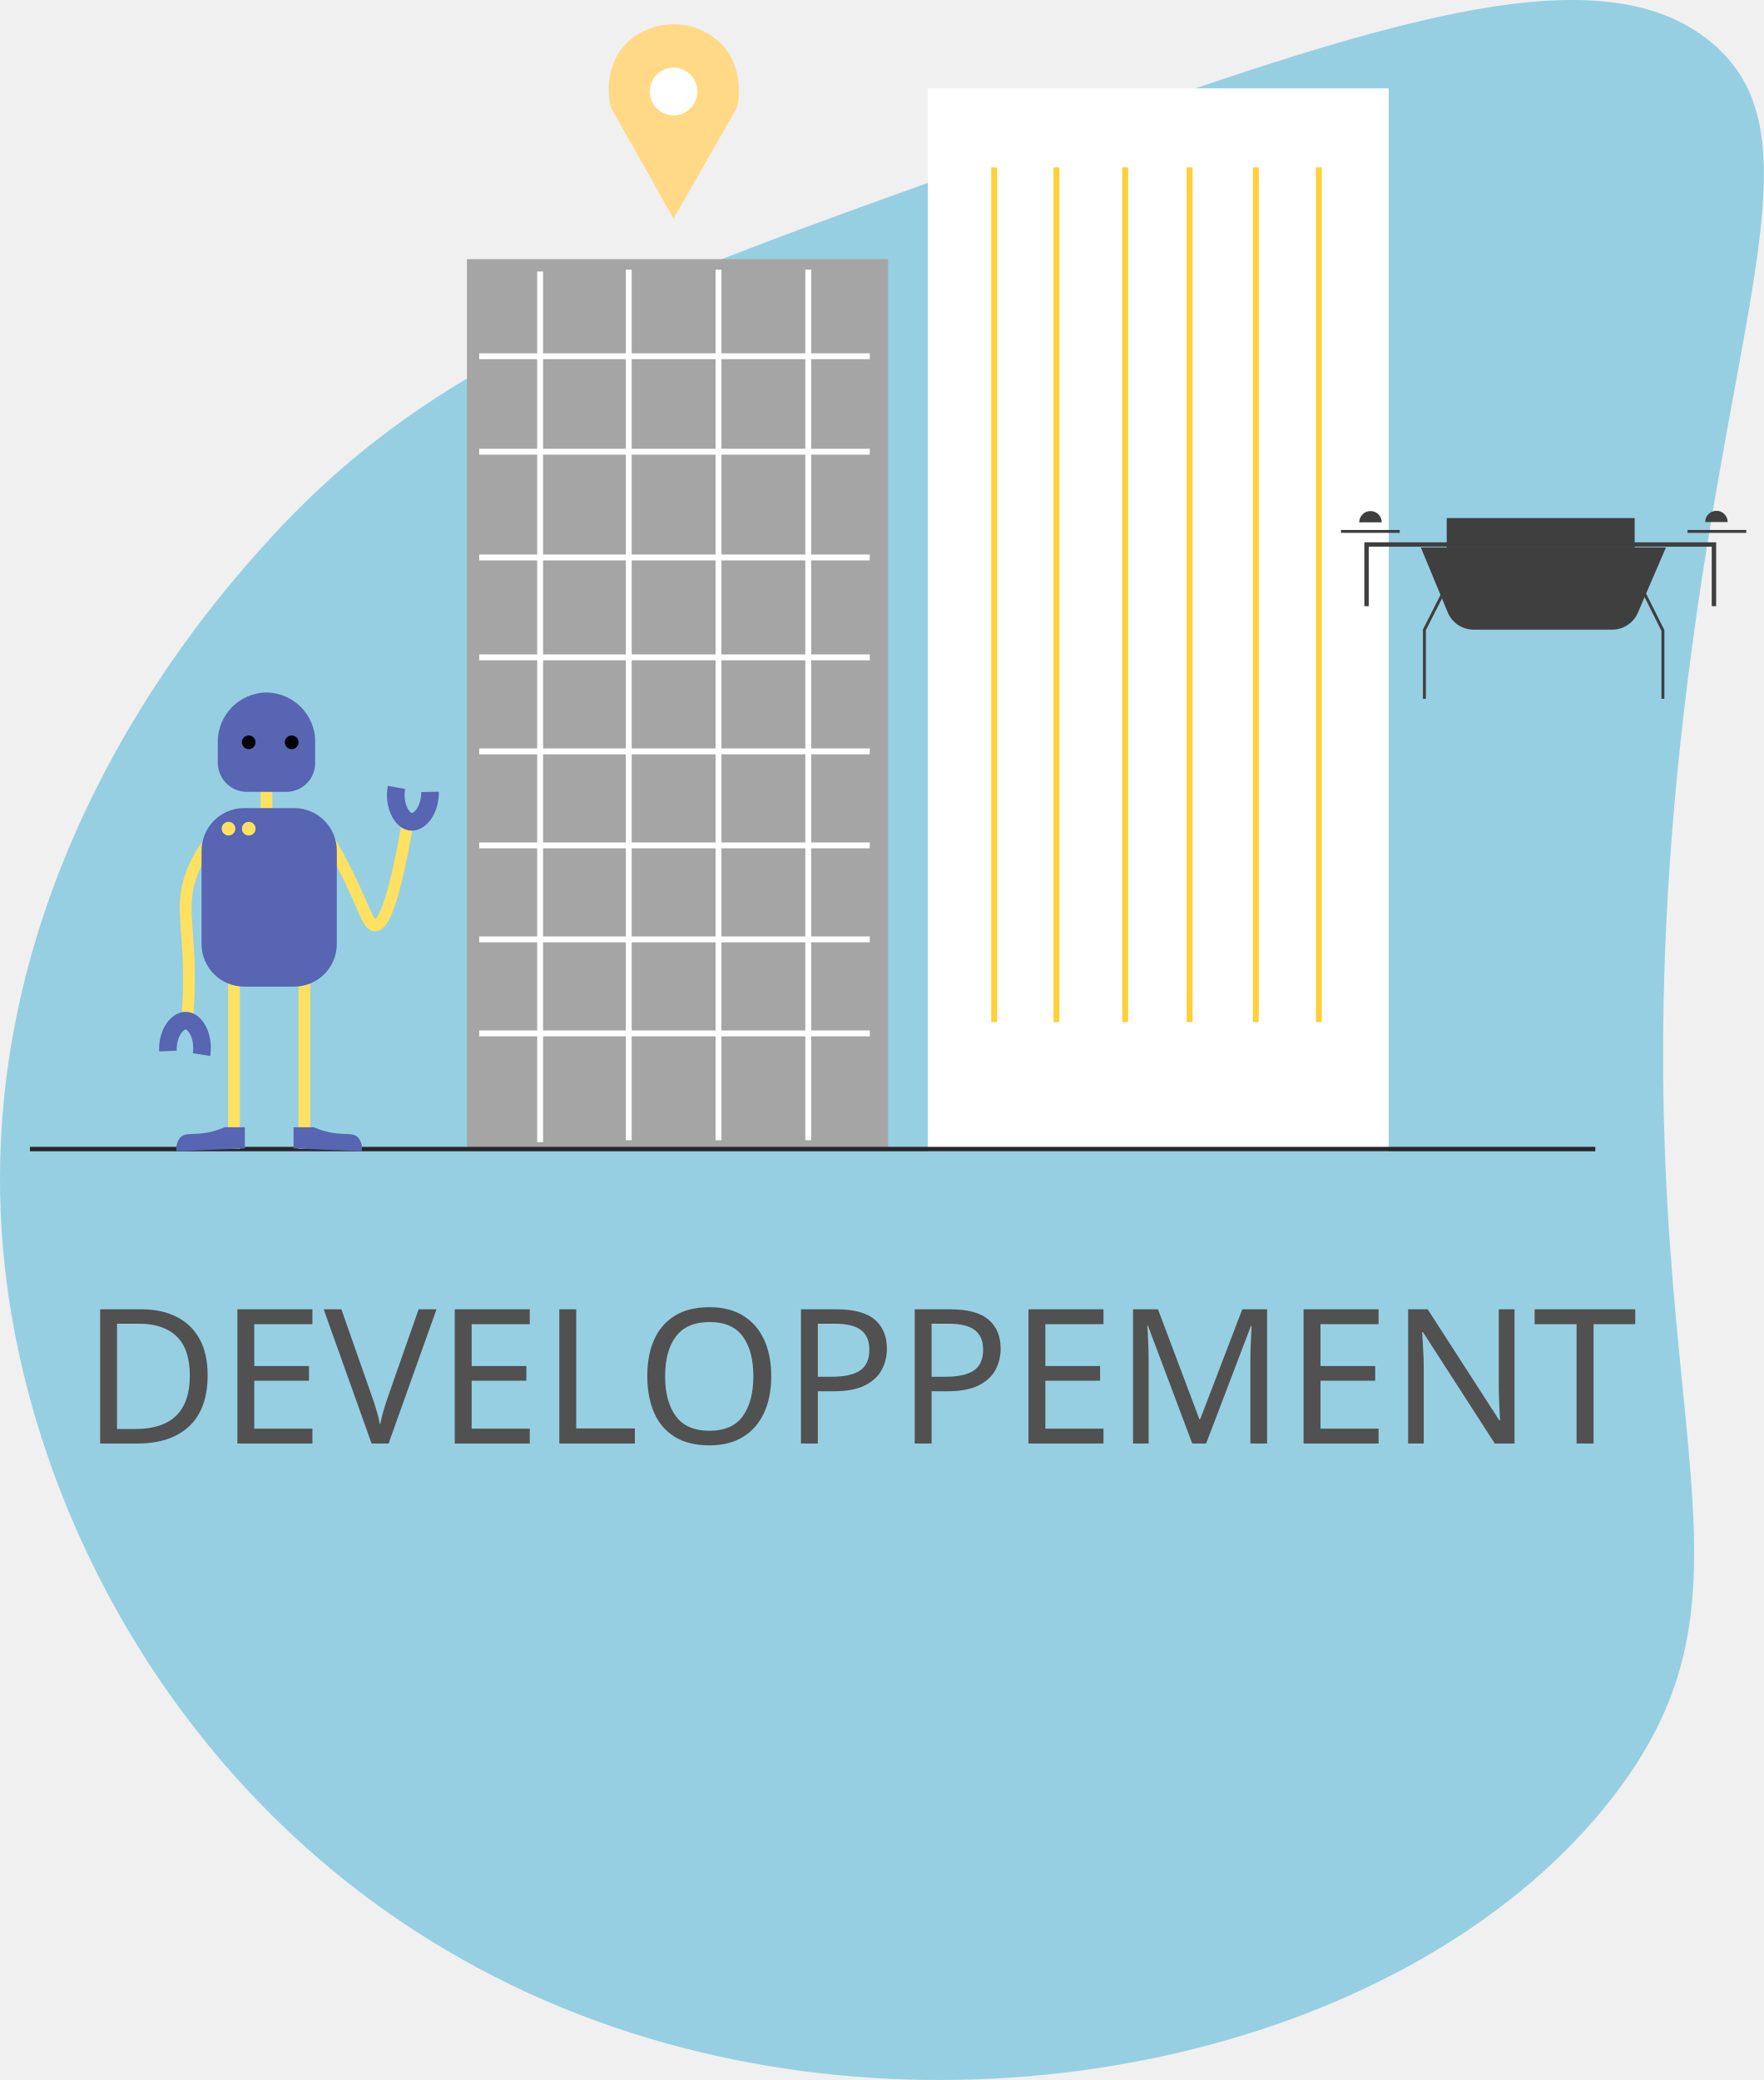
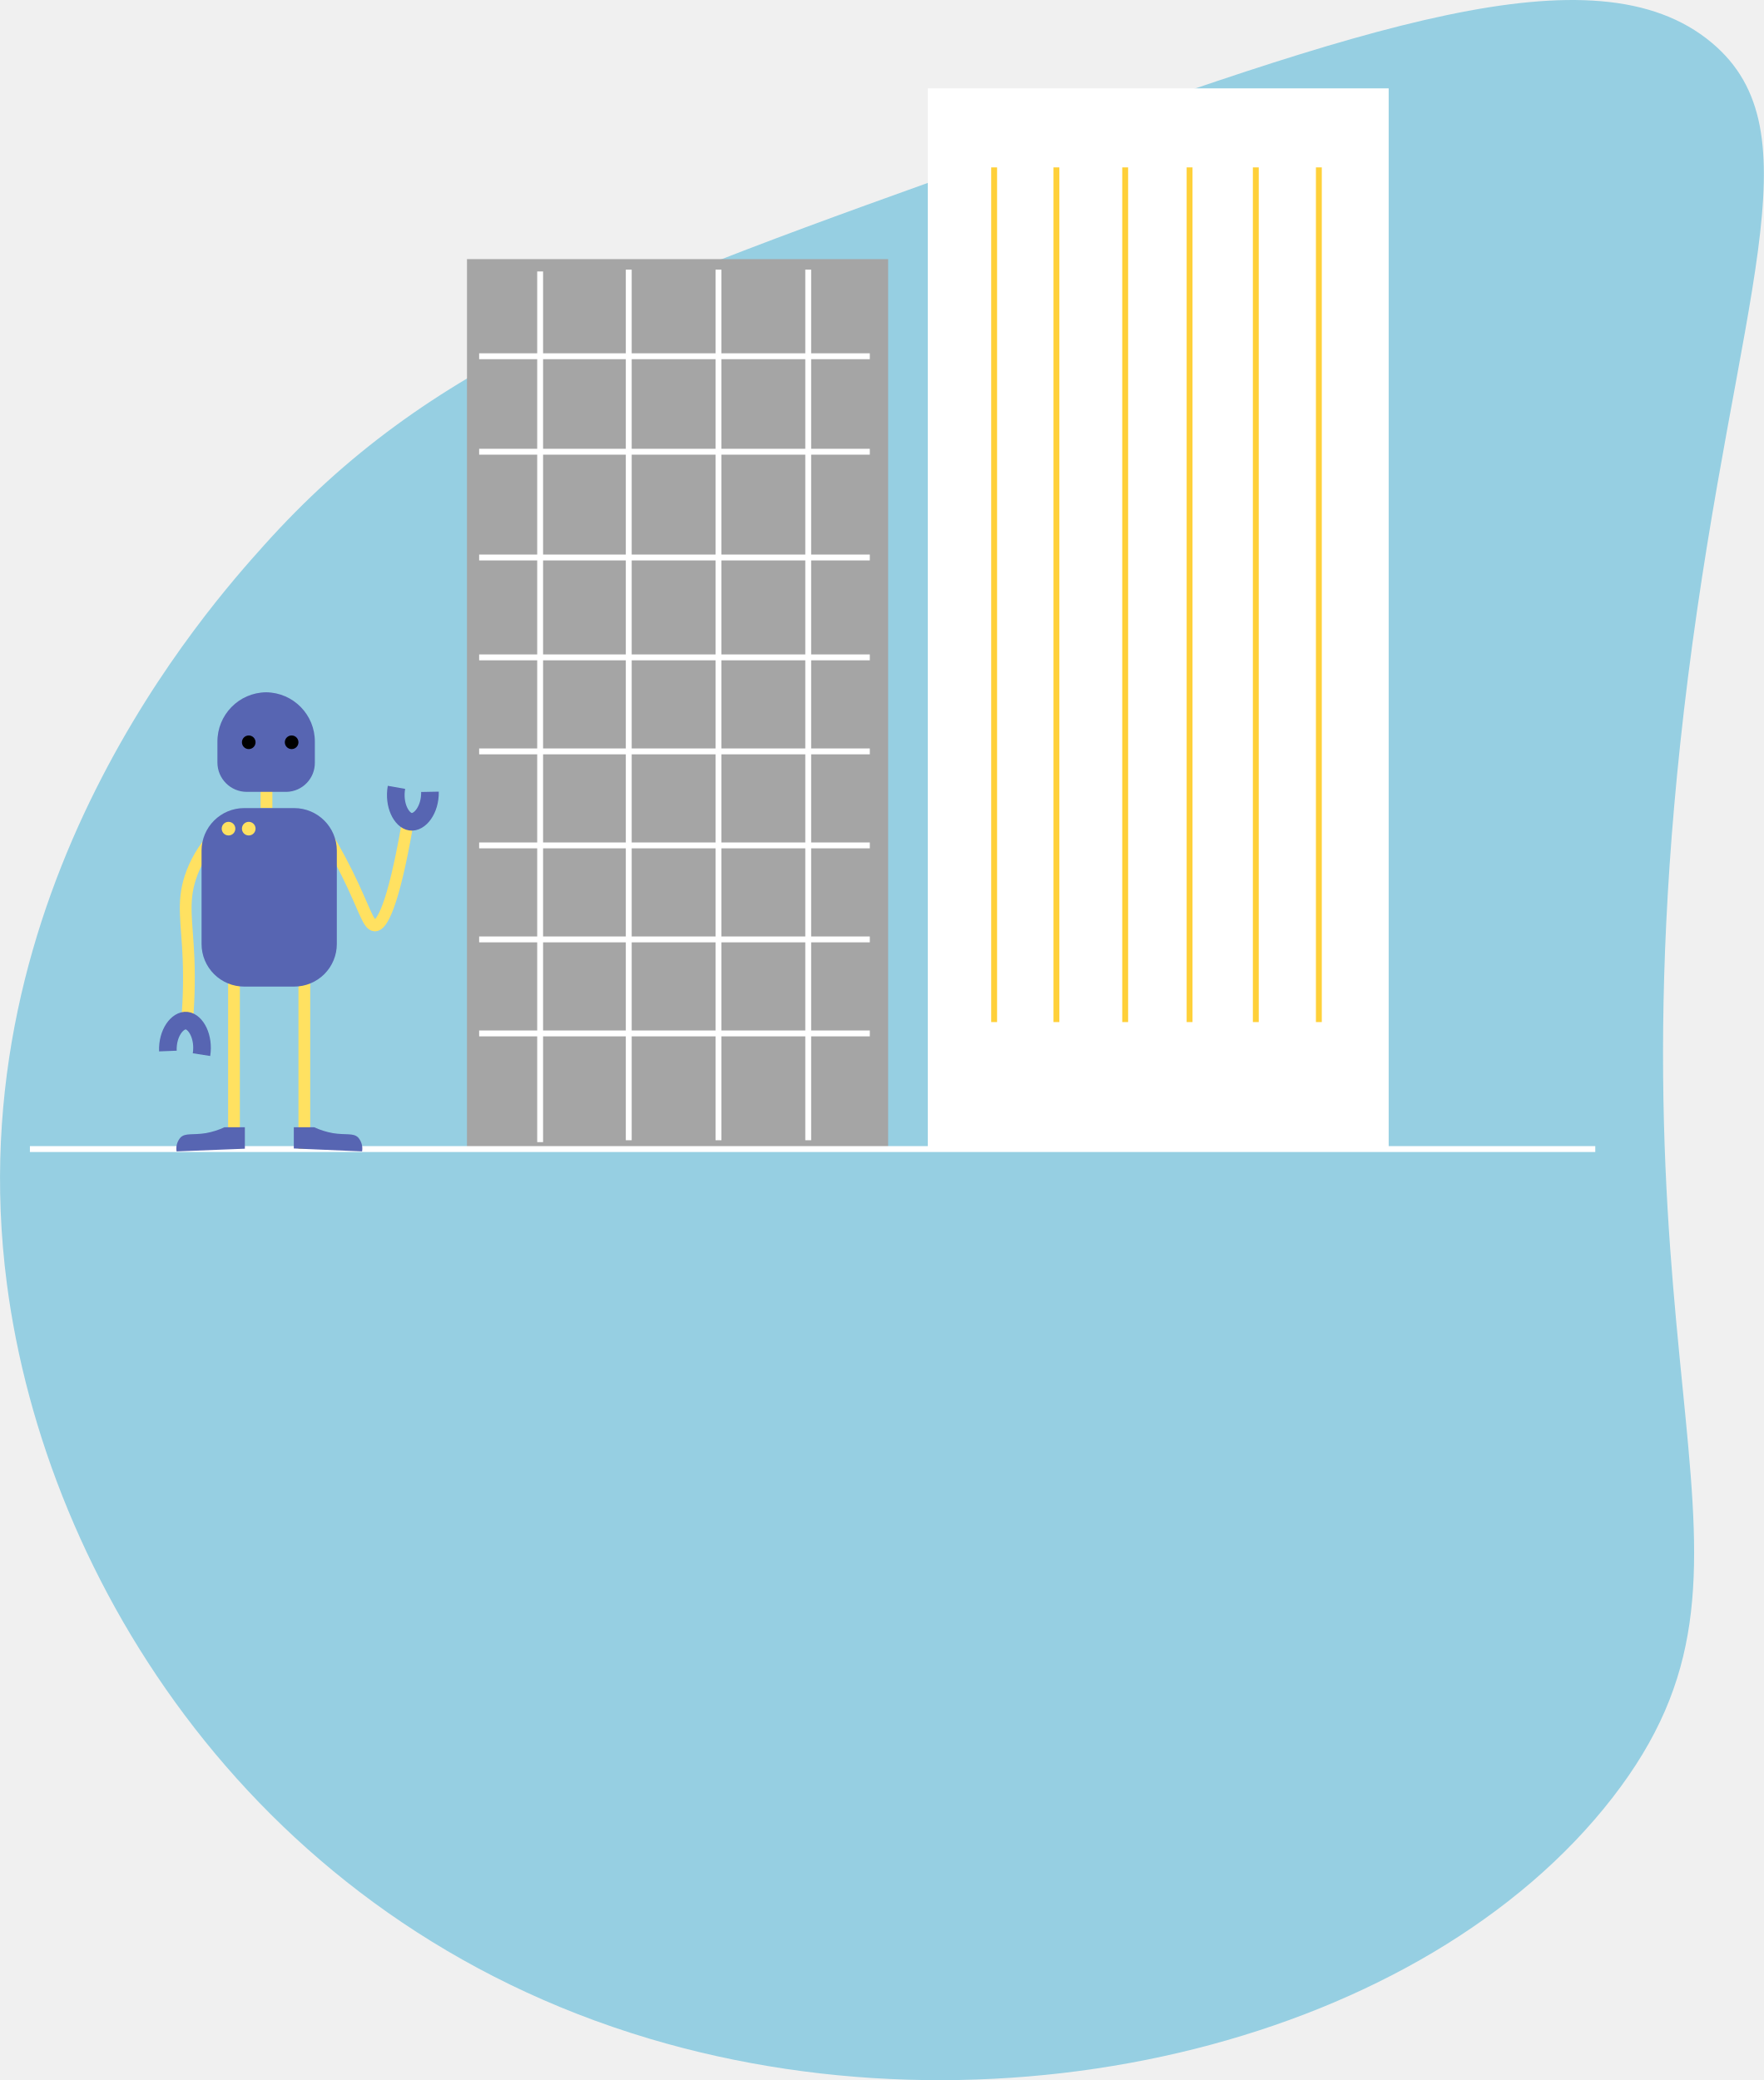
- <svg xmlns="http://www.w3.org/2000/svg" width="300.173" height="354" viewBox="0 0 300.173 354">
-   <path d="M443.992,535.492c-8.769-67.081,34.548-115.411,43.713-125.636,28.2-31.463,60.525-43,125.178-66.076,61.263-21.866,101.291-36.152,121.2-19.543,18.212,15.191,4.19,43.377-3.974,107.954C714.633,554.64,748.729,582.4,717.2,622.972c-31.848,40.986-102.785,59.193-163.923,40.948C486.247,643.918,450.588,585.947,443.992,535.492Z" transform="translate(-442.827 -317)" fill="#96cfe2" />
-   <g transform="translate(-442.827 -317)">
-     <rect width="71.667" height="151.467" transform="translate(522.294 361.103)" fill="#a5a5a5" />
-     <line y2="148.171" transform="translate(534.745 363.204)" fill="#3a3a3a" stroke="#fff" stroke-miterlimit="10" stroke-width="1" />
-     <line y2="148.171" transform="translate(549.83 362.885)" fill="#3a3a3a" stroke="#fff" stroke-miterlimit="10" stroke-width="1" />
-     <line y2="148.171" transform="translate(565.101 362.885)" fill="#3a3a3a" stroke="#fff" stroke-miterlimit="10" stroke-width="1" />
-     <line y2="148.171" transform="translate(580.372 362.885)" fill="#3a3a3a" stroke="#fff" stroke-miterlimit="10" stroke-width="1" />
-     <line x2="66.474" transform="translate(524.371 377.627)" fill="#3a3a3a" stroke="#fff" stroke-miterlimit="10" stroke-width="1" />
-     <line x2="66.474" transform="translate(524.371 393.877)" fill="#3a3a3a" stroke="#fff" stroke-miterlimit="10" stroke-width="1" />
-     <line x2="66.474" transform="translate(524.371 411.877)" fill="#3a3a3a" stroke="#fff" stroke-miterlimit="10" stroke-width="1" />
-     <line x2="66.474" transform="translate(524.371 428.877)" fill="#3a3a3a" stroke="#fff" stroke-miterlimit="10" stroke-width="1" />
-     <line x2="66.474" transform="translate(524.371 444.876)" fill="#3a3a3a" stroke="#fff" stroke-miterlimit="10" stroke-width="1" />
-     <line x2="66.474" transform="translate(524.371 460.876)" fill="#3a3a3a" stroke="#fff" stroke-miterlimit="10" stroke-width="1" />
-     <line x2="66.474" transform="translate(524.371 476.876)" fill="#3a3a3a" stroke="#fff" stroke-miterlimit="10" stroke-width="1" />
-     <line x2="66.474" transform="translate(524.371 492.876)" fill="#3a3a3a" stroke="#fff" stroke-miterlimit="10" stroke-width="1" />
-     <rect width="78.428" height="180.91" transform="translate(600.722 332.04)" fill="#fff" />
-     <line y2="145.461" transform="translate(612.011 345.486)" fill="none" stroke="#ffd039" stroke-miterlimit="10" stroke-width="1" />
-     <line y2="145.461" transform="translate(622.611 345.486)" fill="none" stroke="#ffd039" stroke-miterlimit="10" stroke-width="1" />
-     <line y2="145.461" transform="translate(634.307 345.486)" fill="none" stroke="#ffd039" stroke-miterlimit="10" stroke-width="1" />
-     <line y2="145.461" transform="translate(645.272 345.486)" fill="none" stroke="#ffd039" stroke-miterlimit="10" stroke-width="1" />
-     <line y2="145.461" transform="translate(656.538 345.486)" fill="none" stroke="#ffd039" stroke-miterlimit="10" stroke-width="1" />
-     <line y2="145.461" transform="translate(667.267 345.486)" fill="none" stroke="#ffd039" stroke-miterlimit="10" stroke-width="1" />
-     <rect width="31.983" height="4.997" transform="translate(689.027 405.172)" fill="#3f3f3f" />
-     <path d="M717.221,424.162H693.558a4.773,4.773,0,0,1-4.389-3.012l-4.547-10.98h41.711l-4.748,11.039A4.764,4.764,0,0,1,717.221,424.162Z" fill="#3f3f3f" />
-     <path d="M722.578,417.828l3.237,6.468v11.629" fill="none" stroke="#3f3f3f" stroke-miterlimit="10" stroke-width="0.5" />
-     <path d="M688.427,417.892l-3.2,6.293v11.74" fill="none" stroke="#3f3f3f" stroke-miterlimit="10" stroke-width="0.5" />
-     <path d="M675.381,420.164V409.67H734.5v10.494" fill="none" stroke="#3f3f3f" stroke-miterlimit="10" stroke-width="0.75" />
-     <line x2="9.995" transform="translate(671.037 407.441)" fill="none" stroke="#3f3f3f" stroke-miterlimit="10" stroke-width="0.5" />
-     <line x2="9.995" transform="translate(730.005 407.441)" fill="none" stroke="#3f3f3f" stroke-miterlimit="10" stroke-width="0.5" />
-     <path d="M674.139,405.892a1.915,1.915,0,0,1,3.831,0" fill="#3f3f3f" />
-     <path d="M733.01,405.85a1.915,1.915,0,0,1,3.831,0" fill="#3f3f3f" />
-     <path d="M568.269,335.279c.1-.4,1.508-6.451-2.7-10.817a11.522,11.522,0,0,0-16.227,0c-4.179,4.383-2.669,10.447-2.57,10.817l10.683,18.931Z" fill="#ffd985" />
-     <circle cx="4.057" cy="4.057" r="4.057" transform="translate(553.395 328.518)" fill="#fff" />
-     <line x2="266.386" transform="translate(447.922 512.561)" fill="none" stroke="#282828" stroke-miterlimit="10" stroke-width="0.75" />
-     <line y2="7.366" transform="translate(488.176 447.166)" fill="none" stroke="#ffe161" stroke-miterlimit="10" stroke-width="2" />
-     <path d="M491.6,451.769h-6.749a4.957,4.957,0,0,1-4.957-4.957v-3.5a8.374,8.374,0,0,1,8.286-8.454h0a8.374,8.374,0,0,1,8.286,8.454v3.5A4.918,4.918,0,0,1,491.6,451.769Z" fill="#5765b2" />
-     <path d="M497.548,457.828c1.184,1.908,2.728,4.553,4.358,7.844,3,6.063,3.556,8.794,4.718,8.836,1.3.05,3.1-3.326,5.441-16.68" fill="none" stroke="#ffe161" stroke-miterlimit="10" stroke-width="2" />
-     <path d="M479.274,459.427a19.2,19.2,0,0,0-4.057,6.918c-1.4,4.361-.555,7.549-.3,13.851a84.624,84.624,0,0,1-.369,11.815" fill="none" stroke="#ffe161" stroke-miterlimit="10" stroke-width="2" />
-     <line y2="29.462" transform="translate(482.652 483.073)" fill="none" stroke="#ffe161" stroke-miterlimit="10" stroke-width="2" />
-     <line y2="29.462" transform="translate(494.621 483.073)" fill="none" stroke="#ffe161" stroke-miterlimit="10" stroke-width="2" />
-     <path d="M492.89,484.915h-8.507a7.255,7.255,0,0,1-7.255-7.255V461.787a7.255,7.255,0,0,1,7.255-7.255h8.507a7.255,7.255,0,0,1,7.255,7.255V477.66A7.255,7.255,0,0,1,492.89,484.915Z" fill="#5765b2" />
-     <path d="M492.78,508.853h3.464a12.75,12.75,0,0,0,3.175.952c2.243.366,3.437-.062,4.286.725a2.853,2.853,0,0,1,.688,2.393l-11.613-.464v-3.606Z" fill="#5765b2" />
-     <path d="M484.493,508.853h-3.464a12.75,12.75,0,0,1-3.175.952c-2.243.366-3.437-.062-4.286.725a2.853,2.853,0,0,0-.688,2.393l11.613-.464v-3.606Z" fill="#5765b2" />
-     <circle cx="1.163" cy="1.163" r="1.163" transform="translate(483.993 442.17)" />
-     <circle cx="1.163" cy="1.163" r="1.163" transform="translate(491.298 442.17)" />
-     <path d="M510.3,451.013c-.532,2.957.837,5.617,2.39,5.844s3.368-2.014,3.312-5.085" fill="none" stroke="#5765b2" stroke-miterlimit="10" stroke-width="3" />
-     <path d="M477.121,496.486c.468-2.971-.957-5.588-2.518-5.773s-3.326,2.1-3.2,5.17" fill="none" stroke="#5765b2" stroke-miterlimit="10" stroke-width="3" />
-     <circle cx="1.163" cy="1.163" r="1.163" transform="translate(480.553 456.871)" fill="#ffe161" />
-     <circle cx="1.163" cy="1.163" r="1.163" transform="translate(483.993 456.871)" fill="#ffe161" />
+ <svg xmlns="http://www.w3.org/2000/svg" viewBox="0 0 300.17 354">
+   <defs>
+     <style>.cls-1{fill:#96cfe2;}.cls-2{fill:#a5a5a5;}.cls-3{fill:#3a3a3a;}.cls-3,.cls-6{stroke:#fff;}.cls-3,.cls-5,.cls-6,.cls-7,.cls-9{stroke-miterlimit:10;}.cls-4{fill:#fff;}.cls-5,.cls-6,.cls-7,.cls-9{fill:none;}.cls-5{stroke:#ffd039;}.cls-7{stroke:#ffe161;stroke-width:2px;}.cls-8{fill:#5765b2;}.cls-9{stroke:#5765b2;stroke-width:3px;}.cls-10{fill:#ffe161;}</style>
+   </defs>
+   <g id="Calque_2" data-name="Calque 2">
+     <g id="socle">
+       <path class="cls-1" d="M1.17,218.49C-7.6,151.41,35.71,103.08,44.88,92.86c28.2-31.47,60.52-43,125.18-66.08C231.32,4.91,271.35-9.37,291.26,7.24c18.21,15.19,4.19,43.37-4,108C271.81,237.64,305.9,265.39,274.37,306c-31.85,41-102.79,59.19-163.92,40.95C43.42,326.92,7.76,269,1.17,218.49Z" />
+     </g>
+     <g id="Dev">
+       <rect class="cls-2" x="79.47" y="44.1" width="71.67" height="151.47" />
+       <line class="cls-3" x1="91.92" y1="46.2" x2="91.92" y2="194.38" />
+       <line class="cls-3" x1="107" y1="45.89" x2="107" y2="194.06" />
+       <line class="cls-3" x1="122.27" y1="45.89" x2="122.27" y2="194.06" />
+       <line class="cls-3" x1="137.54" y1="45.89" x2="137.54" y2="194.06" />
+       <line class="cls-3" x1="81.54" y1="60.63" x2="148.02" y2="60.63" />
+       <line class="cls-3" x1="81.54" y1="76.88" x2="148.02" y2="76.88" />
+       <line class="cls-3" x1="81.54" y1="94.88" x2="148.02" y2="94.88" />
+       <line class="cls-3" x1="81.54" y1="111.88" x2="148.02" y2="111.88" />
+       <line class="cls-3" x1="81.54" y1="127.88" x2="148.02" y2="127.88" />
+       <line class="cls-3" x1="81.54" y1="143.88" x2="148.02" y2="143.88" />
+       <line class="cls-3" x1="81.54" y1="159.88" x2="148.02" y2="159.88" />
+       <line class="cls-3" x1="81.54" y1="175.88" x2="148.02" y2="175.88" />
+       <rect class="cls-4" x="157.89" y="15.04" width="78.43" height="180.91" />
+       <line class="cls-5" x1="169.18" y1="28.49" x2="169.18" y2="173.95" />
+       <line class="cls-5" x1="179.78" y1="28.49" x2="179.78" y2="173.95" />
+       <line class="cls-5" x1="191.48" y1="28.49" x2="191.48" y2="173.95" />
+       <line class="cls-5" x1="202.44" y1="28.49" x2="202.44" y2="173.95" />
+       <line class="cls-5" x1="213.71" y1="28.49" x2="213.71" y2="173.95" />
+       <line class="cls-5" x1="224.44" y1="28.49" x2="224.44" y2="173.95" />
+       <line class="cls-6" x1="5.09" y1="195.56" x2="271.48" y2="195.56" />
+       <line class="cls-7" x1="45.35" y1="130.17" x2="45.35" y2="137.53" />
+       <path class="cls-8" d="M48.77,134.77H42a5,5,0,0,1-5-5v-3.49a8.38,8.38,0,0,1,8.29-8.46h0a8.38,8.38,0,0,1,8.29,8.46v3.49A4.93,4.93,0,0,1,48.77,134.77Z" />
+       <path class="cls-7" d="M54.72,140.83c1.18,1.91,2.73,4.55,4.36,7.84,3,6.07,3.55,8.8,4.72,8.84s3.09-3.33,5.44-16.68" />
+       <path class="cls-7" d="M36.45,142.43a19.1,19.1,0,0,0-4.06,6.92c-1.41,4.36-.55,7.54-.3,13.85A85.72,85.72,0,0,1,31.72,175" />
+       <line class="cls-7" x1="39.82" y1="166.07" x2="39.82" y2="195.54" />
+       <line class="cls-7" x1="51.79" y1="166.07" x2="51.79" y2="195.54" />
+       <path class="cls-8" d="M50.06,167.91h-8.5a7.25,7.25,0,0,1-7.26-7.25V144.79a7.26,7.26,0,0,1,7.26-7.26h8.5a7.26,7.26,0,0,1,7.26,7.26v15.87A7.25,7.25,0,0,1,50.06,167.91Z" />
+       <path class="cls-8" d="M50,191.85h3.47a13,13,0,0,0,3.17,1c2.24.36,3.44-.07,4.29.72a2.86,2.86,0,0,1,.69,2.39L50,195.46v-3.61Z" />
+       <path class="cls-8" d="M41.67,191.85H38.2a13,13,0,0,1-3.17,1c-2.25.36-3.44-.07-4.29.72a2.86,2.86,0,0,0-.69,2.39l11.62-.46v-3.61Z" />
+       <circle cx="42.33" cy="126.33" r="1.16" />
+       <circle cx="49.63" cy="126.33" r="1.16" />
+       <path class="cls-9" d="M67.47,134c-.53,3,.84,5.62,2.39,5.85s3.37-2,3.31-5.09" />
+       <path class="cls-9" d="M34.29,179.49c.47-3-.95-5.59-2.51-5.78s-3.33,2.1-3.21,5.17" />
+       <circle class="cls-10" cx="38.89" cy="141.03" r="1.16" />
+       <circle class="cls-10" cx="42.33" cy="141.03" r="1.16" />
+     </g>
  </g>
-   <text transform="translate(13.929 213.675)" fill="#515151" font-size="32" font-family="DIN-Medium, DIN" font-weight="500">
-     <tspan x="0" y="32">DEVELOPPEMENT</tspan>
-   </text>
</svg>
